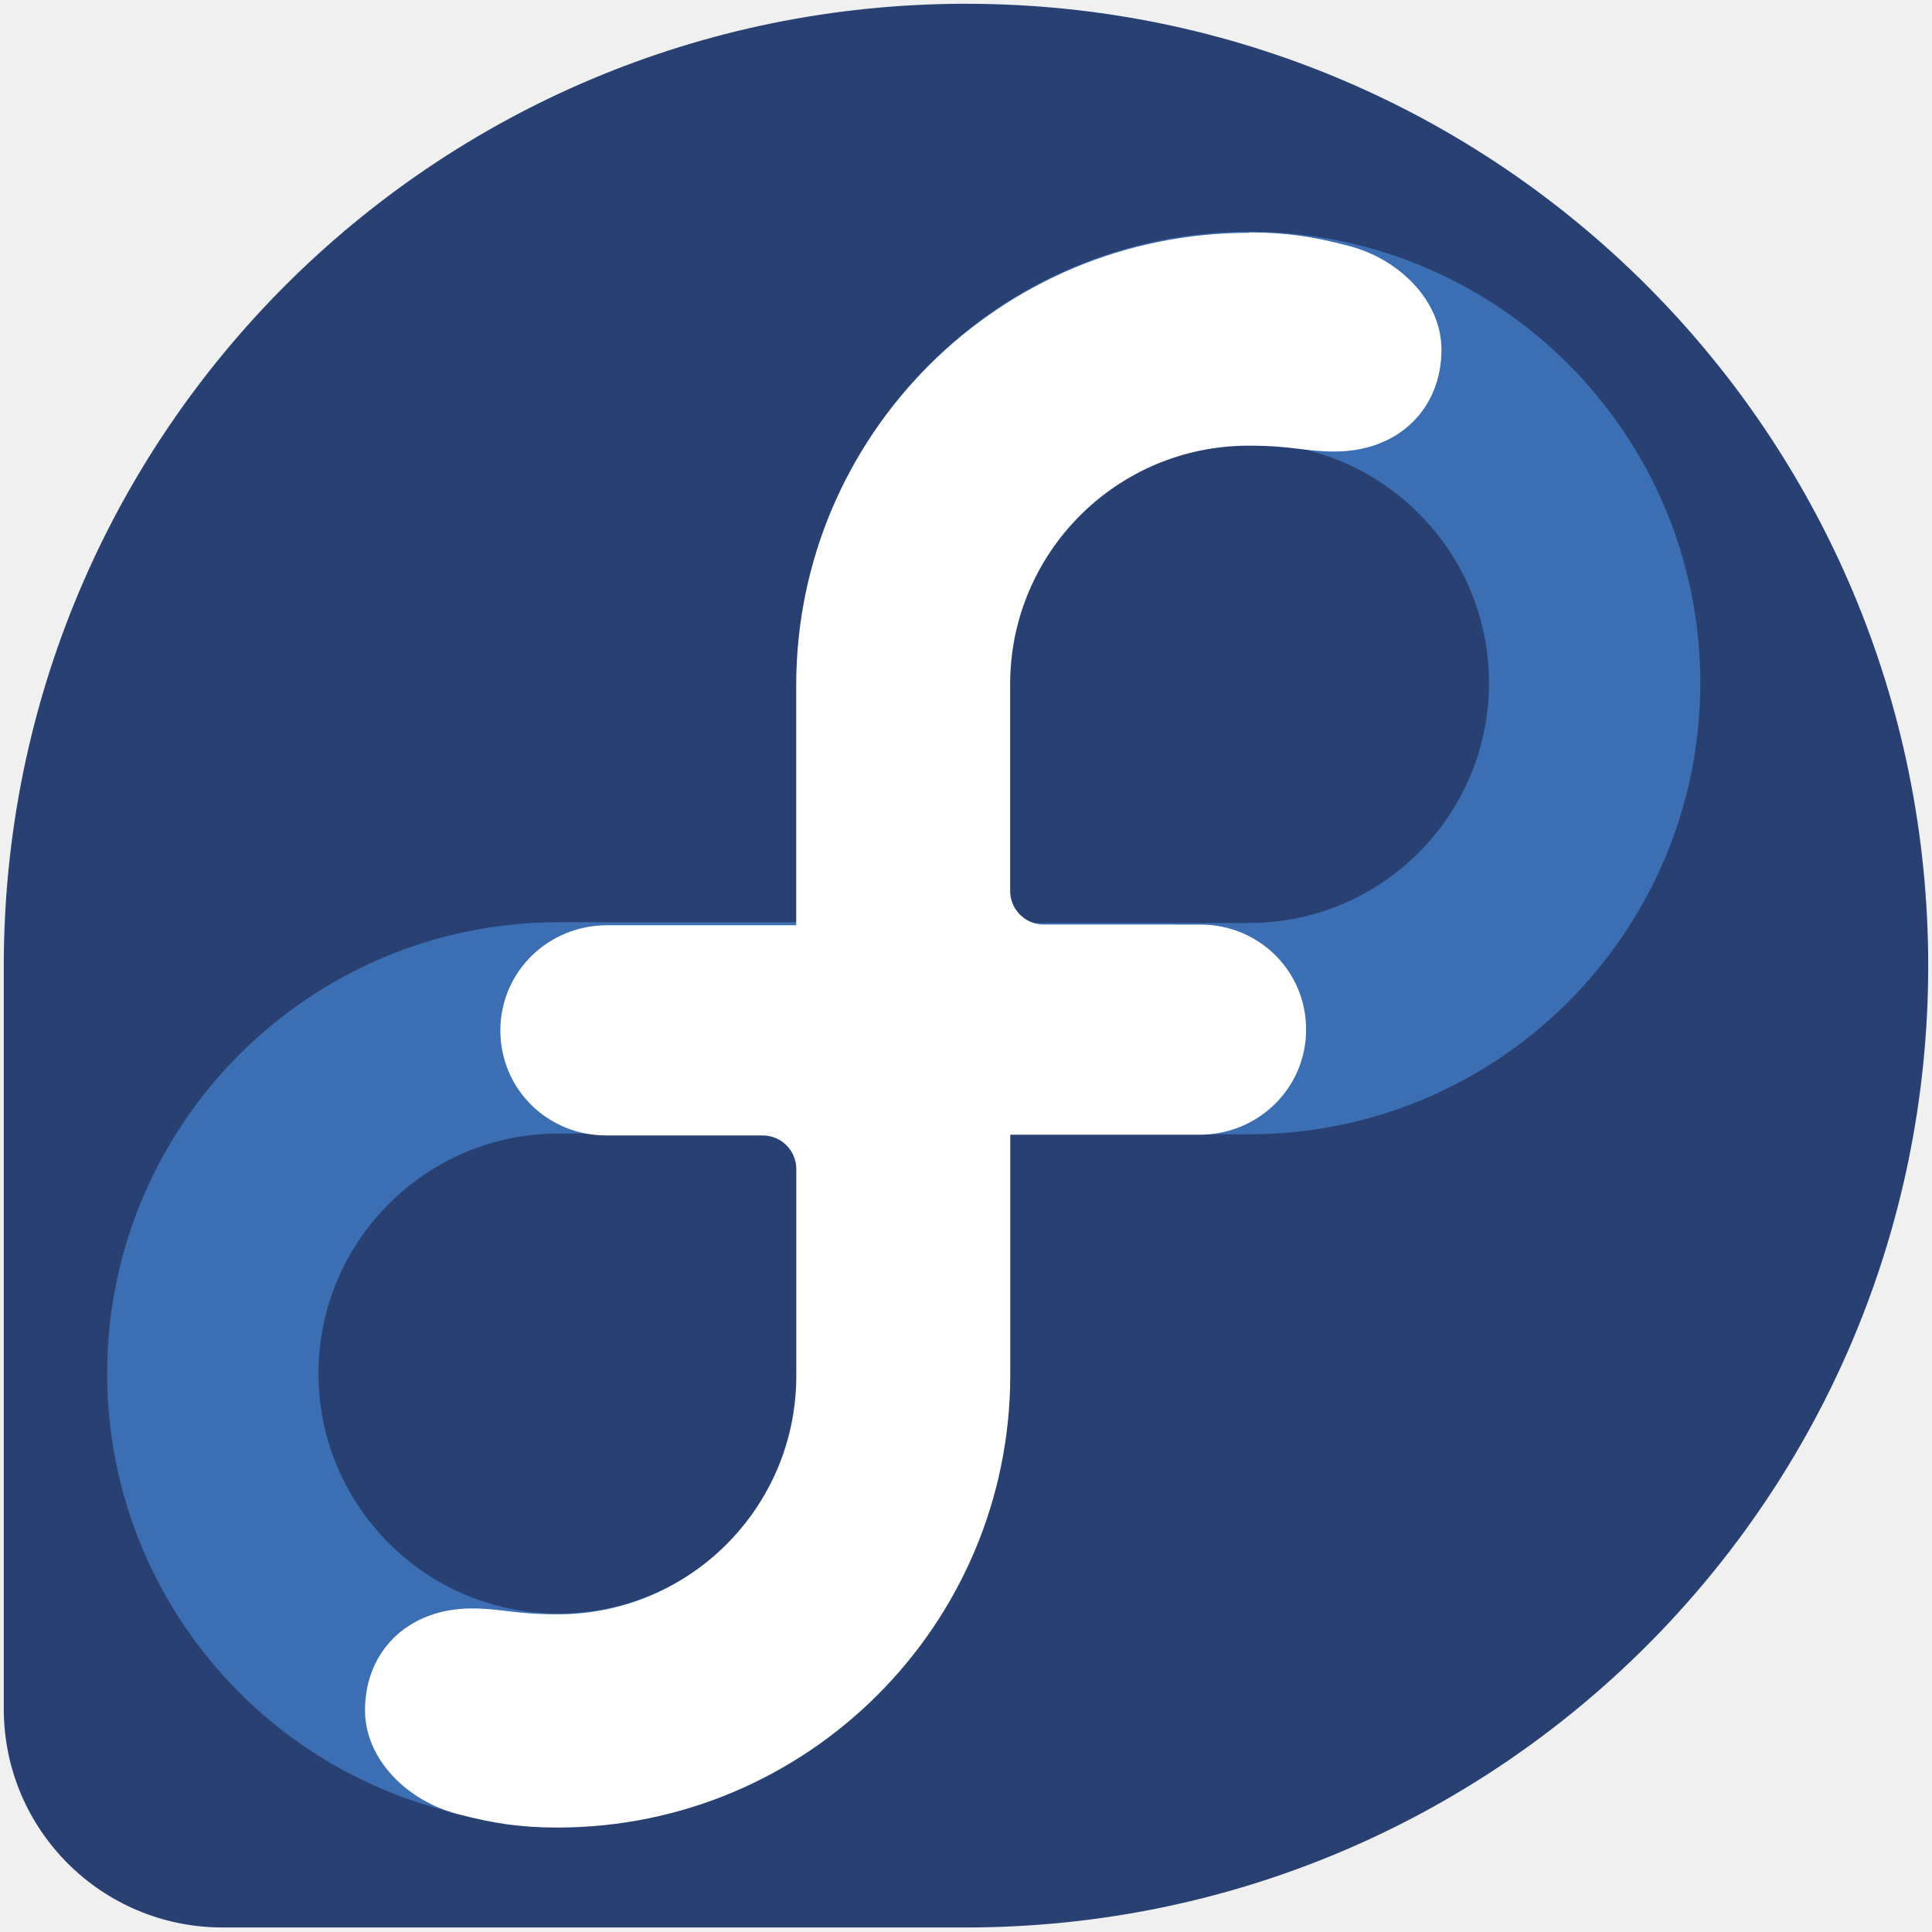
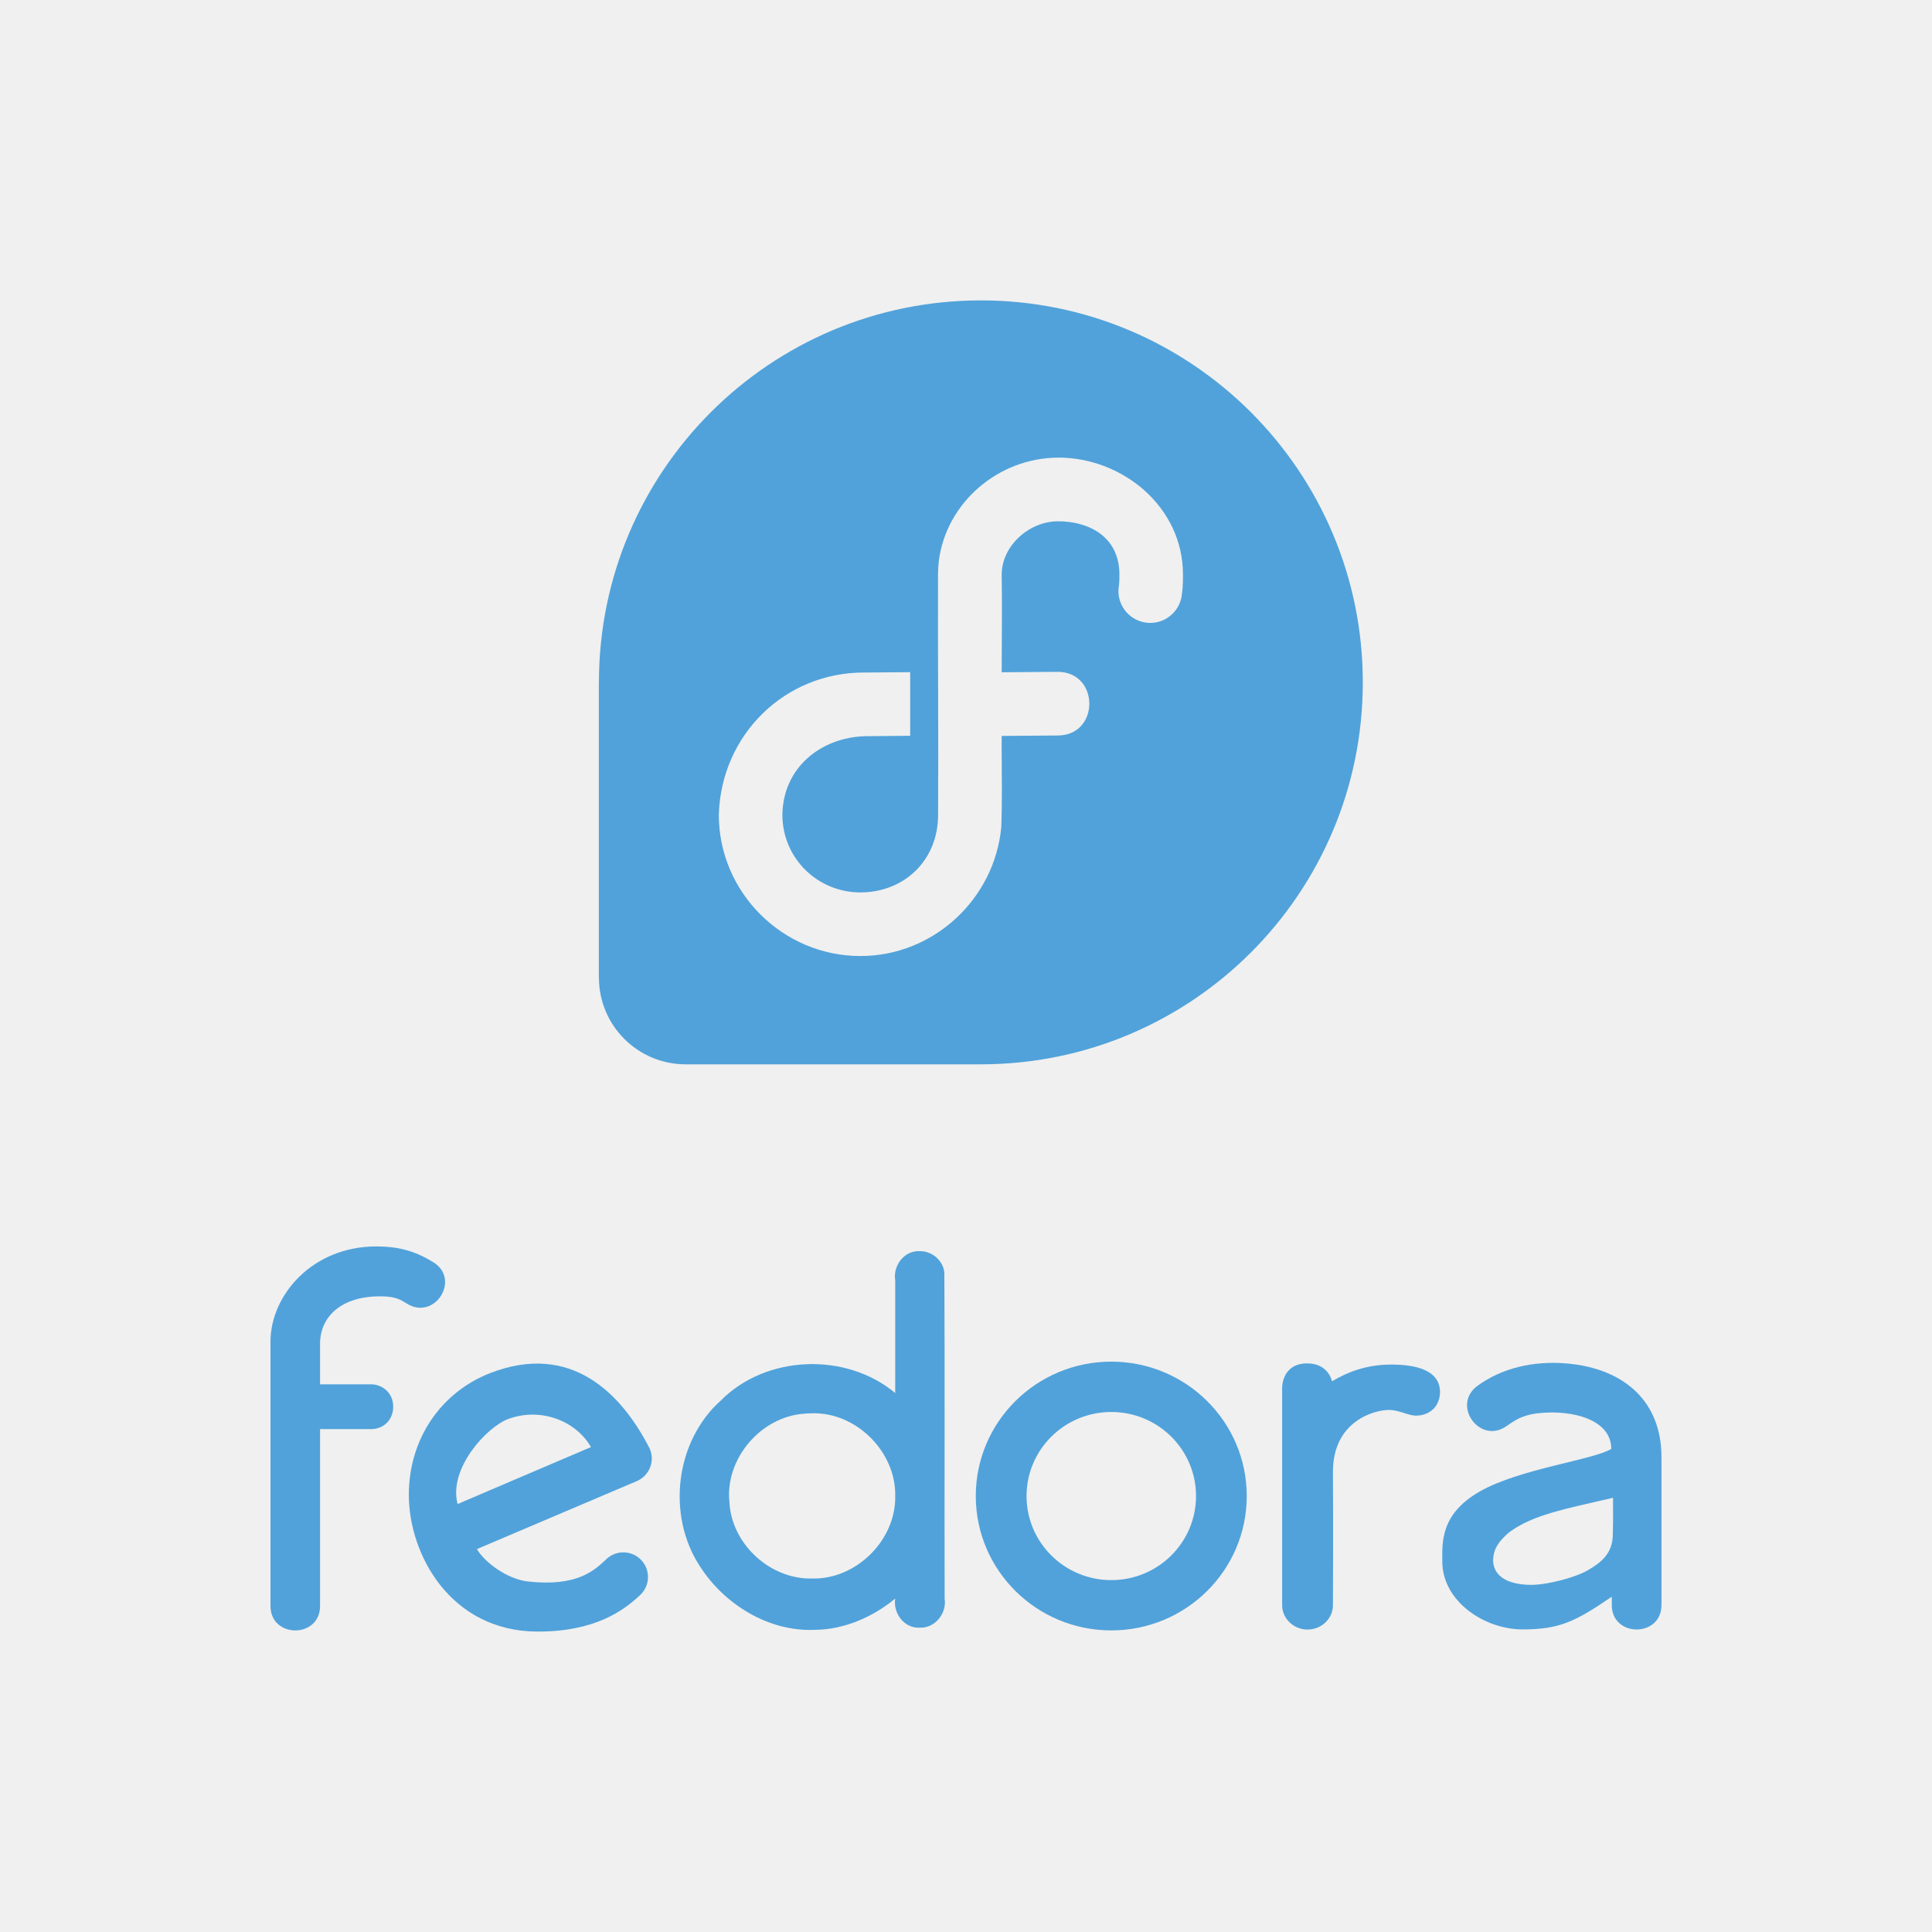
- <svg xmlns="http://www.w3.org/2000/svg" width="512" height="512" version="1.1" viewBox="0 0 512 512">
-   <path d="m511 256c0-141-114-255-255-255-141 0-255 114-255 255v197c0.077 32 26 57.8 58 57.8h197c141-0.056 255-114 255-255" fill="#294172" />
-   <path d="m331 89.4c-50.6 0-91.6 41.1-91.6 91.6v91.6h91.6c50.6 0 91.6-41.1 91.6-91.6 0-50.6-41.1-91.6-91.6-91.6zm-183 183h91.6v91.6c0 50.6-41.1 91.6-91.6 91.6-50.6 0-91.6-41.1-91.6-91.6 0-50.6 41.1-91.6 91.6-91.6z" style="fill:none;stroke-width:56;stroke:#3c6eb4" />
-   <path id="b" d="m331 61.7c-66.1 0-120 53.6-120 120v63.5h-50.1c-15.6 0-28.3 12.3-28.3 27.9 0 15.5 12.5 27.8 28 27.8l41.5 8e-3a8.91 8.91 0 0 1 8.93 8.9v54.9c-0.063 34.8-28.3 63.1-63.2 63.1-11.8 0-14.7-1.55-22.8-1.55-16.9 0-28.3 11.3-28.3 27 0.004 12.9 11.1 24 24.6 27.5 9.28 2.43 16.4 3.56 26.4 3.56 66.1 0 120-53.6 120-120v-63.6h50.1c15.6 0 28.3-12.3 28.3-27.9 0-15.5-12.5-27.8-28-27.8l-41.5-0.011a8.91 8.91 0 0 1-8.93-8.9v-54.9c0.063-34.8 28.3-63.1 63.2-63.1 11.8 0 14.7 1.55 22.8 1.55 16.9 0 28.3-11.3 28.3-27-4e-3 -12.9-11.1-24-24.6-27.5-9.28-2.43-16.4-3.56-26.4-3.56z" fill="#fff" />
+ <svg xmlns="http://www.w3.org/2000/svg" width="512" height="512" viewBox="0 0 100 100" version="1.1" id="svg5">
+   <defs id="defs2" />
+   <g id="layer1" transform="translate(-550)">
+     <g transform="matrix(0,0,0,0,613.9177,42.23345)" id="g1671" style="stroke-width:0.924">
+       <path style="fill:#000000;fill-opacity:1;stroke-width:0.924" d="m -19.905,97.133 c -8.85,0 -16.024,7.171 -16.031,16.019 l -5.41e-4,-5.5e-4 v 12.406 l 5.41e-4,4.8e-4 c 0.004,2.009 1.634,3.635 3.644,3.635 0.004,0 0.012,-4.8e-4 0.017,-4.8e-4 l 5.58e-4,4.8e-4 h 12.374 c 8.851,-0.005 16.025,-7.179 16.025,-16.03 0,-8.854 -7.177,-16.031 -16.031,-16.031 z" id="path1667" />
+       <path id="path1669" d="m -16.248,103.304 c -2.507,0.13 -4.624,2.247 -4.658,4.845 l -0.004,0.01 -0.016,6.469 h 0.004 c 0,1.495 0.008,3 -0.009,4.487 -0.113,1.957 -2.068,3.768 -4.027,3.722 h -0.063 c -1.97,0.045 -3.947,-1.771 -4.056,-3.737 0,-0.02 -0.004,-0.04 -0.004,-0.059 -0.199,-2.003 1.537,-4.142 3.537,-4.368 1.086,-0.042 2.21,-0.046 3.337,-0.044 v -2.753 c -1.164,-0.004 -2.33,0 -3.534,0.049 -0.031,0 -0.063,0.004 -0.094,0.006 -3.607,0.396 -6.326,3.748 -5.982,7.359 0.216,3.534 3.294,6.357 6.827,6.295 3.543,0.066 6.615,-2.784 6.81,-6.323 0,-0.02 0.004,-0.04 0.004,-0.059 0.018,-1.541 0.012,-3.065 0.01,-4.6 h 0.05 c 0.507,-0.006 1.009,-0.013 1.51,-0.019 1.856,-0.004 1.821,-2.798 -0.034,-2.755 -0.507,0.006 -1.012,0.016 -1.514,0.022 h -0.006 c 0,-1.22 0,-2.45 0.006,-3.665 0.016,-1.183 1.367,-2.329 2.526,-2.108 0.028,0.006 0.056,0.01 0.084,0.013 1.157,0.147 2.129,1.526 1.92,2.686 -0.166,0.762 0.333,1.509 1.1,1.648 0.767,0.139 1.496,-0.385 1.608,-1.157 0.498,-2.767 -1.417,-5.508 -4.24,-5.892 v 0 c -0.369,-0.067 -0.735,-0.089 -1.093,-0.07 z" style="color:#000000;font-style:normal;font-variant:normal;font-weight:normal;font-stretch:normal;font-size:medium;line-height:normal;font-family:sans-serif;font-variant-ligatures:normal;font-variant-position:normal;font-variant-caps:normal;font-variant-numeric:normal;font-variant-alternates:normal;font-feature-settings:normal;text-indent:0;text-align:start;text-decoration:none;text-decoration-line:none;text-decoration-style:solid;text-decoration-color:#000000;letter-spacing:normal;word-spacing:normal;text-transform:none;writing-mode:lr-tb;direction:ltr;text-orientation:mixed;dominant-baseline:auto;baseline-shift:baseline;text-anchor:start;white-space:normal;shape-padding:0;clip-rule:nonzero;display:inline;overflow:visible;visibility:visible;opacity:1;isolation:auto;mix-blend-mode:normal;color-interpolation:sRGB;color-interpolation-filters:linearRGB;solid-color:#000000;solid-opacity:1;vector-effect:none;fill:#ffffff;fill-opacity:1;fill-rule:nonzero;stroke:none;stroke-width:0.924;stroke-linecap:round;stroke-linejoin:round;stroke-miterlimit:4;stroke-dasharray:none;stroke-dashoffset:0;stroke-opacity:1;color-rendering:auto;image-rendering:auto;shape-rendering:auto;text-rendering:auto;enable-background:accumulate" />
+     </g>
+     <g id="g290250" transform="matrix(1.160052,0,0,1.160052,654.4768,-112.8453)">
+       <path id="path1648" style="fill:#51a2da;fill-opacity:1;fill-rule:nonzero;stroke:none;stroke-width:0.353" d="m -46.298,110.68 c -9.409,0 -17.035,7.623 -17.041,17.03 h -0.003 v 13.191 h 0.003 c 0.003,2.136 1.735,3.864 3.872,3.864 h 0.019 0.003 13.155 c 9.411,-0.005 17.034,-7.632 17.034,-17.041 0,-9.414 -7.628,-17.045 -17.041,-17.045 z m 3.454,7.013 c 2.862,0 5.564,2.193 5.564,5.216 0,0.28 -0.001,0.561 -0.047,0.879 -0.079,0.804 -0.812,1.381 -1.613,1.268 -0.8,-0.115 -1.343,-0.872 -1.195,-1.667 0.013,-0.091 0.019,-0.235 0.019,-0.479 0,-1.714 -1.401,-2.375 -2.728,-2.375 -1.325,0 -2.521,1.114 -2.524,2.375 0.023,1.458 0,2.906 0,4.362 l 2.459,-0.019 c 1.92,-0.04 1.942,2.855 0.022,2.84 l -2.481,0.019 c -0.008,1.173 0.01,0.96 0.003,1.551 0,0 0.021,1.433 -0.022,2.521 -0.297,3.195 -3.016,5.749 -6.283,5.749 -3.463,0 -6.32,-2.833 -6.32,-6.305 0.104,-3.572 2.955,-6.378 6.541,-6.345 l 1.998,-0.015 v 2.837 l -1.998,0.019 h -0.015 c -1.971,0.058 -3.658,1.394 -3.69,3.505 0,1.923 1.554,3.465 3.483,3.465 1.926,0 3.465,-1.402 3.465,-3.461 0.022,-3.414 -0.015,-7.186 -0.003,-10.733 0.001,-0.199 0.012,-0.358 0.033,-0.577 0.325,-2.626 2.674,-4.627 5.332,-4.627 z" />
+       <g id="g1666" style="fill:#51a2da;fill-opacity:1;stroke-width:0.577" transform="matrix(0.6018809,0,0,0.6018809,-126.4013,83.08747)">
+         <path d="m 96.729,125.358 c -3.595,1.39 -6.036,4.803 -6.046,9.016 -0.011,4.414 3.083,10.109 9.488,10.151 4.308,0.028 6.463,-1.583 7.626,-2.677 0.772,-0.684 0.826,-1.87 0.119,-2.62 -0.708,-0.751 -1.898,-0.769 -2.627,-0.038 -0.868,0.816 -2.147,2.024 -5.773,1.622 -1.556,-0.172 -3.227,-1.435 -3.785,-2.402 l 11.88,-5.051 c 0.908,-0.404 1.326,-1.458 0.941,-2.374 -2.121,-4.173 -5.881,-7.924 -11.823,-5.628 z m 7.457,5.49 -9.886,4.222 c -0.706,-2.634 2.187,-5.734 3.766,-6.31 2.366,-0.865 4.977,0.108 6.12,2.088 z" style="fill:#51a2da;fill-opacity:1;fill-rule:evenodd;stroke:none;stroke-width:0.586" id="path1650" />
+         <path id="path1652" style="fill:#51a2da;fill-opacity:1;stroke-width:17.144;stroke-linecap:round;stroke-linejoin:round" d="m 142.758,124.515 a 10.043,9.962 0 0 0 -10.045,9.963 10.043,9.962 0 0 0 10.045,9.961 10.043,9.962 0 0 0 10.042,-9.961 10.043,9.962 0 0 0 -10.042,-9.963 z m 0,3.732 a 6.282,6.232 0 0 1 6.282,6.232 6.282,6.232 0 0 1 -6.282,6.232 6.282,6.232 0 0 1 -6.282,-6.232 6.282,6.232 0 0 1 6.282,-6.232 z" />
+         <path style="color:#000000;font-style:normal;font-variant:normal;font-weight:normal;font-stretch:normal;font-size:medium;line-height:normal;font-family:sans-serif;font-variant-ligatures:normal;font-variant-position:normal;font-variant-caps:normal;font-variant-numeric:normal;font-variant-alternates:normal;font-feature-settings:normal;text-indent:0;text-align:start;text-decoration:none;text-decoration-line:none;text-decoration-style:solid;text-decoration-color:#000000;letter-spacing:normal;word-spacing:normal;text-transform:none;writing-mode:lr-tb;direction:ltr;text-orientation:mixed;dominant-baseline:auto;baseline-shift:baseline;text-anchor:start;white-space:normal;shape-padding:0;clip-rule:nonzero;display:inline;overflow:visible;visibility:visible;isolation:auto;mix-blend-mode:normal;color-interpolation:sRGB;color-interpolation-filters:linearRGB;solid-color:#000000;solid-opacity:1;fill:#51a2da;fill-opacity:1;fill-rule:nonzero;stroke:none;stroke-width:3.517;stroke-linecap:round;stroke-linejoin:round;stroke-miterlimit:4;stroke-dasharray:none;stroke-dashoffset:0;stroke-opacity:1;color-rendering:auto;image-rendering:auto;shape-rendering:auto;text-rendering:auto;enable-background:accumulate" d="m 157.276,124.643 c -1.595,0 -1.861,1.317 -1.853,1.848 v 15.99 c -0.044,1.034 0.812,1.895 1.883,1.895 1.071,0 1.927,-0.861 1.883,-1.895 0,0 0.028,-5.947 0,-9.753 -0.028,-3.807 3.07,-4.632 4.148,-4.632 0.801,0 1.44,0.446 2.075,0.422 0.942,-0.035 1.715,-0.667 1.715,-1.774 -0.028,-1.789 -2.223,-2.042 -3.841,-2.009 -1.618,0.033 -2.984,0.53 -4.167,1.236 0,0 -0.247,-1.327 -1.842,-1.327 z" id="path1654" />
+         <g style="fill:#51a2da;fill-opacity:1;stroke-width:0.94" transform="matrix(1.799273,0,0,1.738024,67.44675,-121.9993)" id="g1658">
+           <path style="color:#000000;font-style:normal;font-variant:normal;font-weight:normal;font-stretch:normal;font-size:medium;line-height:normal;font-family:sans-serif;font-variant-ligatures:normal;font-variant-position:normal;font-variant-caps:normal;font-variant-numeric:normal;font-variant-alternates:normal;font-feature-settings:normal;text-indent:0;text-align:start;text-decoration:none;text-decoration-line:none;text-decoration-style:solid;text-decoration-color:#000000;letter-spacing:normal;word-spacing:normal;text-transform:none;writing-mode:lr-tb;direction:ltr;text-orientation:mixed;dominant-baseline:auto;baseline-shift:baseline;text-anchor:start;white-space:normal;shape-padding:0;clip-rule:nonzero;display:inline;overflow:visible;visibility:visible;opacity:1;isolation:auto;mix-blend-mode:normal;color-interpolation:sRGB;color-interpolation-filters:linearRGB;solid-color:#000000;solid-opacity:1;fill:#51a2da;fill-opacity:1;fill-rule:nonzero;stroke:none;stroke-width:1.989;stroke-linecap:butt;stroke-linejoin:miter;stroke-miterlimit:4;stroke-dasharray:none;stroke-dashoffset:0;stroke-opacity:1;color-rendering:auto;image-rendering:auto;shape-rendering:auto;text-rendering:auto;enable-background:accumulate" d="m 60.088,141.887 c -1.393,0 -2.398,0.428 -3.131,0.97 -1.11,0.823 0.085,2.544 1.195,1.721 0.505,-0.374 0.881,-0.574 1.936,-0.574 1.313,0.027 2.368,0.538 2.368,1.554 -0.704,0.461 -3.764,0.842 -5.407,1.809 -1.643,0.967 -1.556,2.188 -1.556,2.98 0,1.738 1.769,2.91 3.302,2.91 1.532,0 2.183,-0.333 3.682,-1.396 v 0.304 c -0.048,1.46 2.096,1.46 2.048,0 v -6.238 c 0.007,-2.587 -1.788,-4.002 -4.437,-4.041 z m 2.44,5.756 c -5.12e-4,0.686 0.009,0.884 -0.009,1.569 -0.004,0.824 -0.504,1.205 -1.027,1.52 -0.523,0.315 -1.586,0.591 -2.202,0.622 -0.71,0.024 -1.653,-0.142 -1.702,-1.014 5.12e-4,-0.526 0.247,-0.853 0.651,-1.216 0.958,-0.744 2.255,-0.994 4.289,-1.481 z" id="path1656" />
+         </g>
+         <path style="font-style:normal;font-variant:normal;font-weight:bold;font-stretch:normal;font-size:medium;line-height:25px;font-family:Comfortaa;-inkscape-font-specification:Comfortaa;letter-spacing:0px;word-spacing:0px;fill:#51a2da;fill-opacity:1;stroke:none;stroke-width:0.885px;stroke-linecap:butt;stroke-linejoin:miter;stroke-opacity:1" d="m 128.563,116.326 c -1.152,-0.069 -2,1.072 -1.823,2.155 v 8.364 c -3.636,-3.049 -9.559,-2.837 -12.916,0.539 -3.395,3.025 -4.04,8.511 -1.571,12.288 1.814,2.852 5.131,4.886 8.55,4.724 2.15,-0.02 4.283,-0.946 5.936,-2.317 -0.17,1.082 0.666,2.226 1.823,2.156 1.136,0.051 2.015,-1.07 1.841,-2.155 -0.02,-8.044 0.02,-16.089 -0.02,-24.133 -0.059,-0.907 -0.927,-1.653 -1.832,-1.622 z m -7.977,12.019 c 3.283,-0.086 6.216,2.87 6.154,6.123 0.069,3.256 -2.874,6.206 -6.154,6.123 -3.119,0.083 -5.978,-2.559 -6.137,-5.657 -0.332,-3.193 2.289,-6.305 5.5,-6.558 0.212,-0.021 0.425,-0.031 0.638,-0.031 z" id="path1660" />
+         <g style="fill:#51a2da;fill-opacity:1;stroke-width:0.964" transform="matrix(1.736184,0,0,1.711871,84.82189,-122.8924)" id="g1664">
+           <path style="font-style:normal;font-variant:normal;font-weight:bold;font-stretch:normal;font-size:medium;line-height:25px;font-family:Comfortaa;-inkscape-font-specification:Comfortaa;letter-spacing:0px;word-spacing:0px;fill:#51a2da;fill-opacity:1;stroke:none;stroke-width:2.04;stroke-linecap:butt;stroke-linejoin:miter;stroke-miterlimit:4;stroke-dasharray:none;stroke-opacity:1" d="m -2.531,143.629 v 11.474 c -0.003,1.415 2.12,1.415 2.117,0 v -7.657 H 1.764 c 0.509,0 0.945,-0.374 0.945,-0.974 0,-0.6 -0.466,-0.965 -0.945,-0.965 h -2.178 v -1.765 c 0,-1.129 0.871,-2.068 2.625,-2.046 0.61,0.008 0.826,0.157 1.049,0.294 1.216,0.817 2.387,-1.075 1.113,-1.799 -0.781,-0.485 -1.511,-0.656 -2.382,-0.656 -2.744,0 -4.506,2.114 -4.522,4.093 z" id="path1662" />
+         </g>
+       </g>
+     </g>
+   </g>
</svg>
